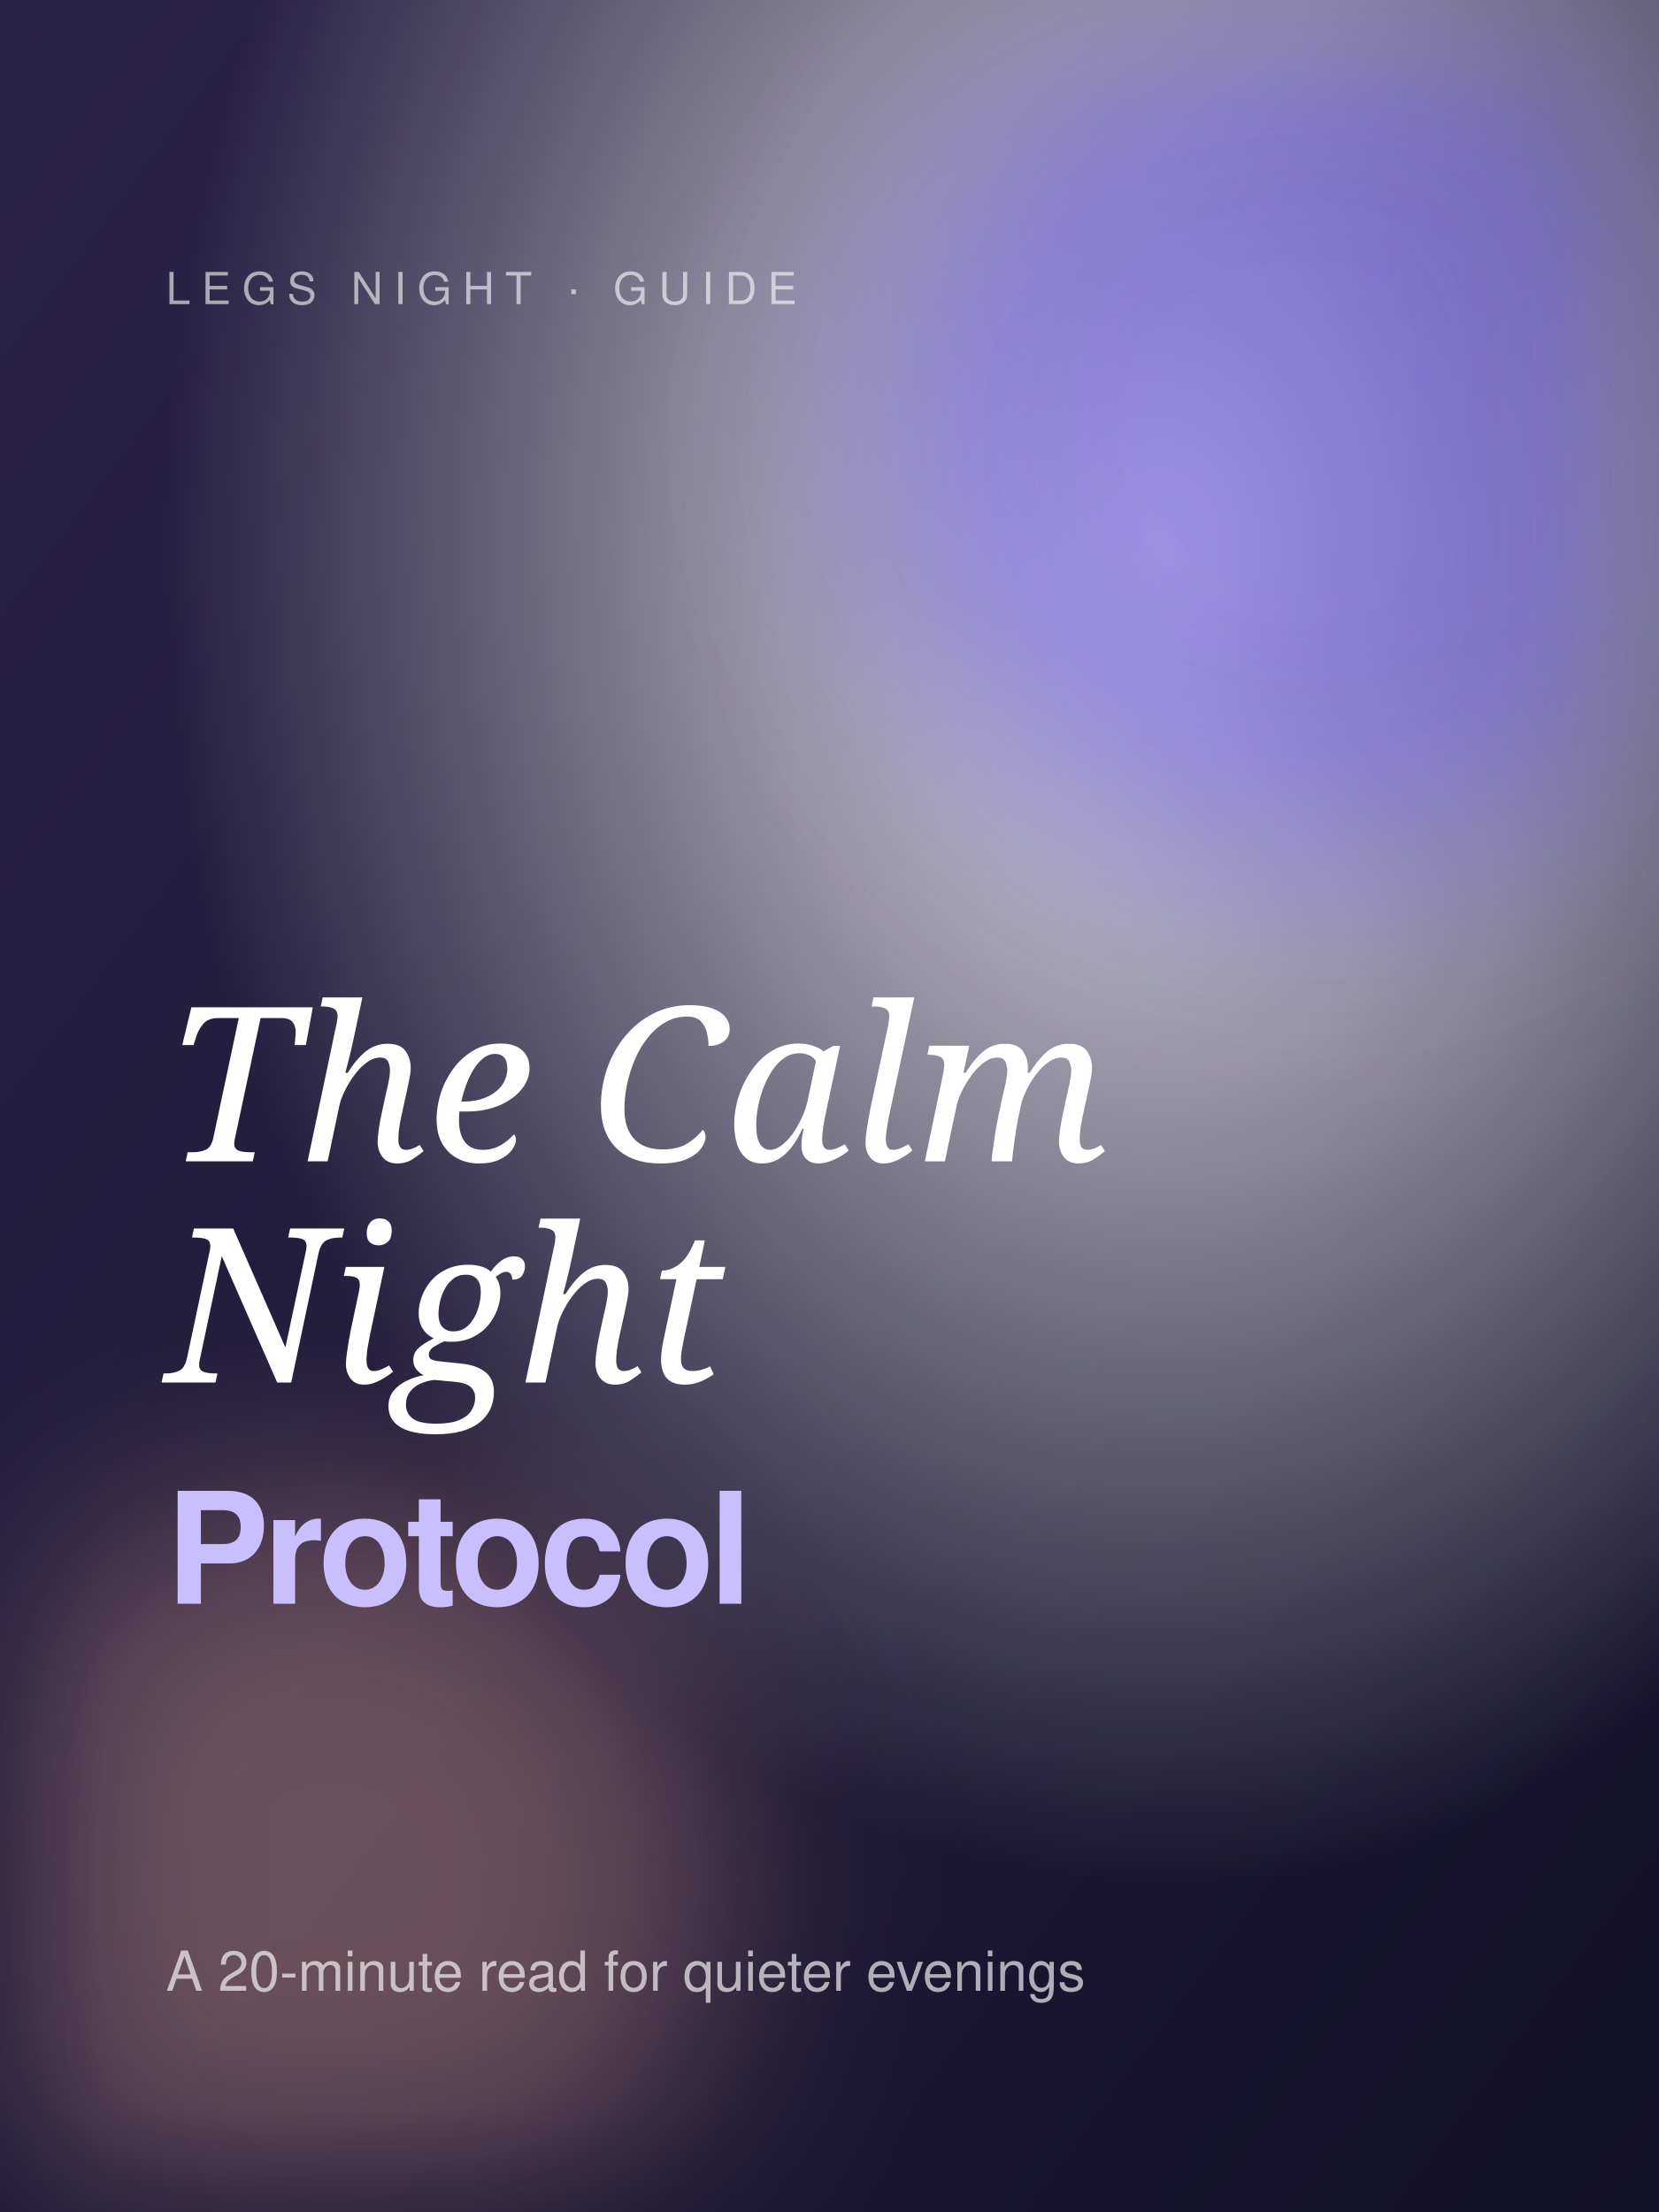
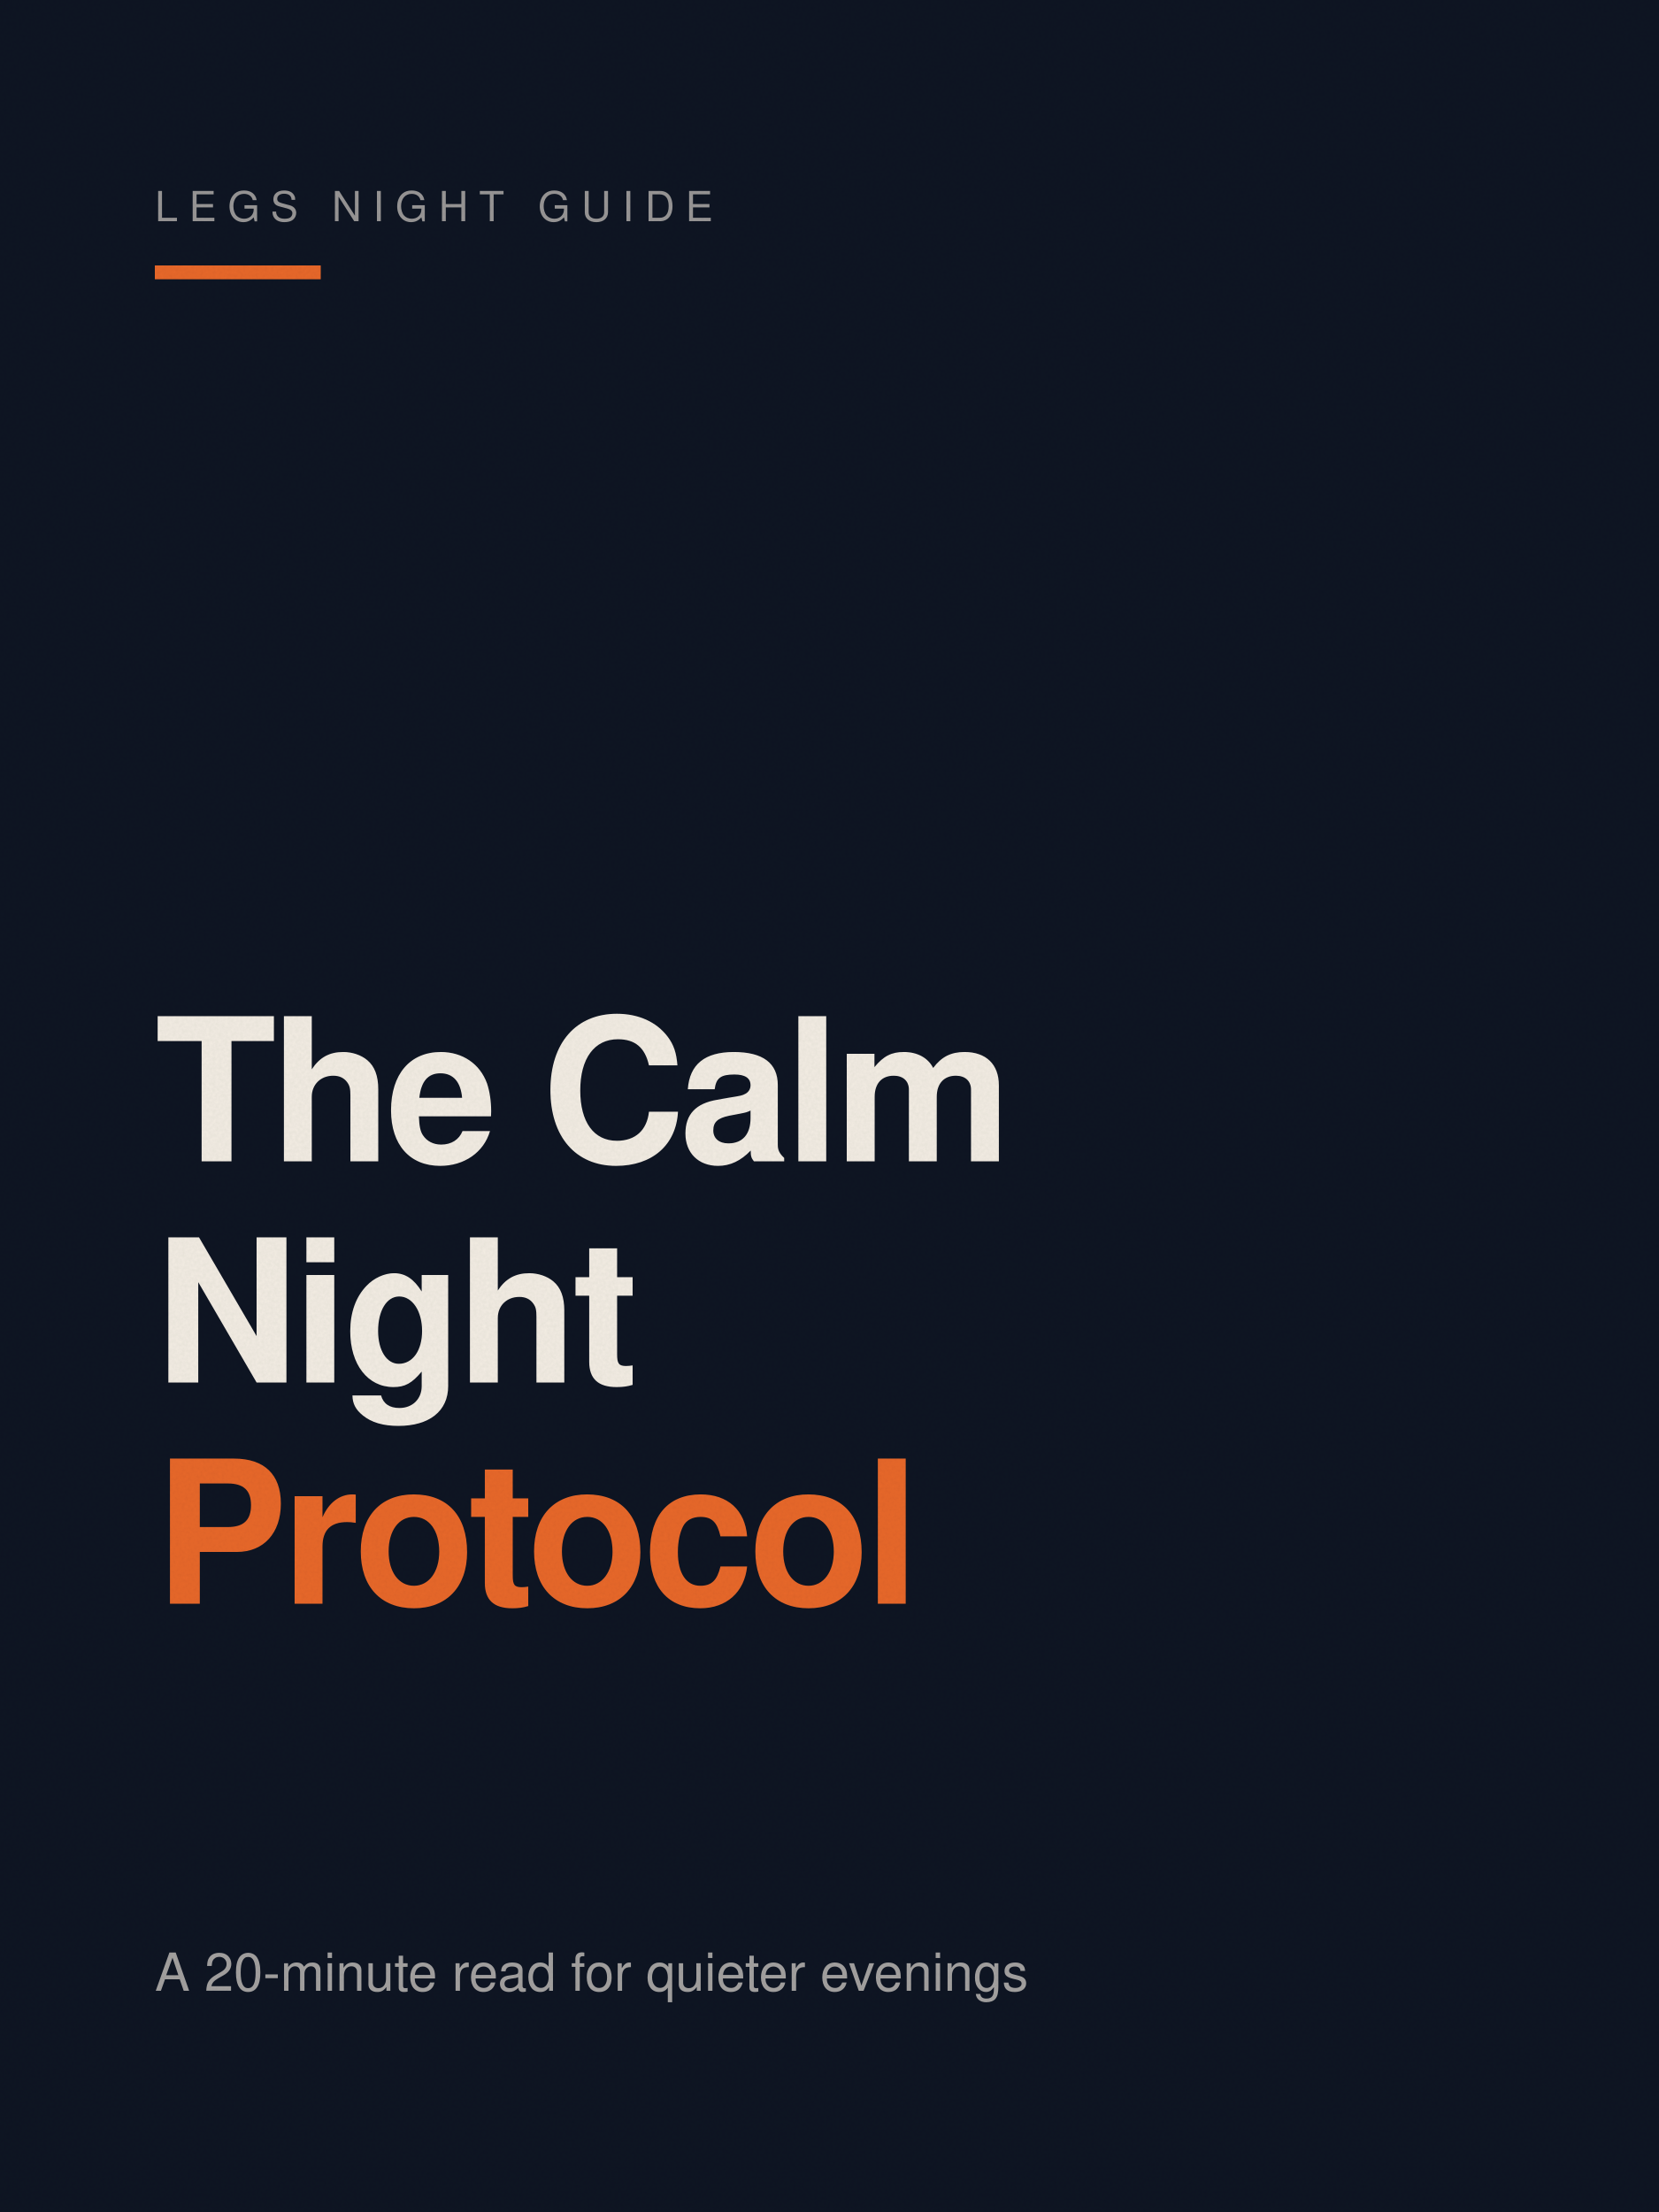
<svg xmlns="http://www.w3.org/2000/svg" viewBox="0 0 600 800" width="600" height="800">
  <defs>
-     <linearGradient id="bgA" x1="0" y1="0" x2="1" y2="1">
-       <stop offset="0" stop-color="#ece8fb" />
-       <stop offset="1" stop-color="#fbe9e2" />
+     <radialGradient id="paper" cx=".5" cy=".38" r=".8">
+       <stop offset="0" stop-color="#f1e9dc" />
+       <stop offset=".65" stop-color="#e3d7c4" />
+       <stop offset="1" stop-color="#cdbfa9" />
+     </radialGradient>
+     <radialGradient id="paper2" cx=".5" cy=".35" r=".85">
+       <stop offset="0" stop-color="#ece4d7" />
+       <stop offset="1" stop-color="#c9bba4" />
+     </radialGradient>
+     <radialGradient id="night" cx=".78" cy=".2" r="1">
+       <stop offset="0" stop-color="#25324c" />
+       <stop offset=".5" stop-color="#142036" />
+       <stop offset="1" stop-color="#090e19" />
+     </radialGradient>
+     <radialGradient id="lamp" cx=".5" cy=".5" r=".5">
+       <stop offset="0" stop-color="#e8682a" stop-opacity=".55" />
+       <stop offset="1" stop-color="#e8682a" stop-opacity="0" />
+     </radialGradient>
+     <linearGradient id="skin" x1="0" y1="0" x2="0" y2="1">
+       <stop offset="0" stop-color="#ecccb2" />
+       <stop offset="1" stop-color="#cf9f80" />
    </linearGradient>
-     <linearGradient id="bgB" x1="0" y1="0" x2="0" y2="1">
-       <stop offset="0" stop-color="#f3f1fa" />
-       <stop offset="1" stop-color="#e3def4" />
+     <linearGradient id="skinNight" x1="0" y1="0" x2="0" y2="1">
+       <stop offset="0" stop-color="#c79a7f" />
+       <stop offset="1" stop-color="#8e6754" />
    </linearGradient>
-     <linearGradient id="bgC" x1="0" y1="0" x2="1" y2="1">
-       <stop offset="0" stop-color="#2a2348" />
-       <stop offset="1" stop-color="#14112a" />
-     </linearGradient>
-     <linearGradient id="skin" x1="0" y1="0" x2="0" y2="1">
-       <stop offset="0" stop-color="#f3dccd" />
-       <stop offset="1" stop-color="#e2bea8" />
-     </linearGradient>
-     <linearGradient id="wrap" x1="0" y1="0" x2="1" y2="1">
-       <stop offset="0" stop-color="#7a6ae8" />
-       <stop offset=".55" stop-color="#5b47e0" />
-       <stop offset="1" stop-color="#3d2fae" />
-     </linearGradient>
-     <linearGradient id="wrap2" x1="0" y1="0" x2="1" y2="1">
-       <stop offset="0" stop-color="#d9d4ea" />
-       <stop offset="1" stop-color="#a9a2c4" />
+     <linearGradient id="knit" x1="0" y1="0" x2="0" y2="1">
+       <stop offset="0" stop-color="#2b3142" />
+       <stop offset="1" stop-color="#151a26" />
    </linearGradient>
    <linearGradient id="strap" x1="0" y1="0" x2="1" y2="0">
-       <stop offset="0" stop-color="#2b2460" />
-       <stop offset="1" stop-color="#1b1640" />
+       <stop offset="0" stop-color="#d9581d" />
+       <stop offset=".5" stop-color="#ee7535" />
+       <stop offset="1" stop-color="#cf531b" />
    </linearGradient>
-     <radialGradient id="glow" cx=".7" cy=".25" r=".6">
-       <stop offset="0" stop-color="#ffffff" stop-opacity=".9" />
-       <stop offset="1" stop-color="#ffffff" stop-opacity="0" />
-     </radialGradient>
-     <filter id="soft" x="-50%" y="-50%" width="200%" height="200%">
-       <feGaussianBlur stdDeviation="18" />
+     <linearGradient id="sheet" x1="0" y1="0" x2="0" y2="1">
+       <stop offset="0" stop-color="#2a3956" />
+       <stop offset="1" stop-color="#1a2640" />
+     </linearGradient>
+     <linearGradient id="sheetLight" x1="0" y1="0" x2="0" y2="1">
+       <stop offset="0" stop-color="#ffffff" />
+       <stop offset="1" stop-color="#e6ddd0" />
+     </linearGradient>
+     <linearGradient id="hl" x1="0" y1="0" x2="0" y2="1">
+       <stop offset="0" stop-color="#fff" stop-opacity=".22" />
+       <stop offset=".5" stop-color="#fff" stop-opacity="0" />
+     </linearGradient>
+     <pattern id="knitTex" width="6" height="6" patternUnits="userSpaceOnUse" patternTransform="rotate(35)">
+       <path d="M0 3h6" stroke="#ffffff" stroke-opacity=".06" stroke-width="1.4" />
+     </pattern>
+     <pattern id="foamTex" width="10" height="10" patternUnits="userSpaceOnUse">
+       <circle cx="3" cy="3" r="1.1" fill="#000" fill-opacity=".07" />
+       <circle cx="8" cy="7" r=".8" fill="#000" fill-opacity=".05" />
+     </pattern>
+     <filter id="blur" x="-50%" y="-50%" width="200%" height="200%">
+       <feGaussianBlur stdDeviation="14" />
    </filter>
-     <filter id="softer" x="-50%" y="-50%" width="200%" height="200%">
-       <feGaussianBlur stdDeviation="40" />
+     <filter id="blurS" x="-50%" y="-50%" width="200%" height="200%">
+       <feGaussianBlur stdDeviation="5" />
+     </filter>
+     <filter id="grain">
+       <feTurbulence type="fractalNoise" baseFrequency=".9" numOctaves="2" stitchTiles="stitch" />
+       <feColorMatrix values="0 0 0 0 0  0 0 0 0 0  0 0 0 0 0  0 0 0 .05 0" />
    </filter>
  </defs>
-   <rect width="600" height="800" fill="url(#bgC)" />
-   <rect width="600" height="800" fill="url(#glow)" />
-   <circle cx="470" cy="160" r="160" fill="#5b47e0" opacity=".55" filter="url(#softer)" />
-   <circle cx="120" cy="680" r="140" fill="#f4b49c" opacity=".35" filter="url(#softer)" />
-   <text x="60" y="110" font-family="Helvetica,Arial,sans-serif" font-size="16" letter-spacing="4" fill="#fff" fill-opacity=".6">LEGS NIGHT · GUIDE</text>
-   <text x="60" y="420" font-family="Georgia,serif" font-style="italic" font-size="78" fill="#fff">The Calm</text>
-   <text x="60" y="500" font-family="Georgia,serif" font-style="italic" font-size="78" fill="#fff">Night</text>
-   <text x="60" y="580" font-family="Helvetica,Arial,sans-serif" font-weight="700" font-size="56" letter-spacing="-2" fill="#c9bfff">Protocol</text>
-   <text x="60" y="720" font-family="Helvetica,Arial,sans-serif" font-size="20" fill="#fff" fill-opacity=".65">A 20-minute read for quieter evenings</text>
+   <rect width="600" height="800" fill="#0e1523" />
+   <rect x="0" y="0" width="600" height="800" fill="#0e1523" />
+   <rect x="56" y="96" width="60" height="5" fill="#e8682a" />
+   <text x="56" y="80" font-family="Helvetica,Arial,sans-serif" font-size="15" letter-spacing="4" fill="#f3ede3" fill-opacity=".6">LEGS NIGHT GUIDE</text>
+   <text x="56" y="420" font-family="Helvetica,Arial,sans-serif" font-weight="800" font-size="72" letter-spacing="-2" fill="#f3ede3">The Calm</text>
+   <text x="56" y="500" font-family="Helvetica,Arial,sans-serif" font-weight="800" font-size="72" letter-spacing="-2" fill="#f3ede3">Night</text>
+   <text x="56" y="580" font-family="Helvetica,Arial,sans-serif" font-weight="800" font-size="72" letter-spacing="-2" fill="#e8682a">Protocol</text>
+   <text x="56" y="720" font-family="Helvetica,Arial,sans-serif" font-size="19" fill="#f3ede3" fill-opacity=".65">A 20-minute read for quieter evenings</text>
+   <rect width="600" height="800" filter="url(#grain)" />
</svg>
